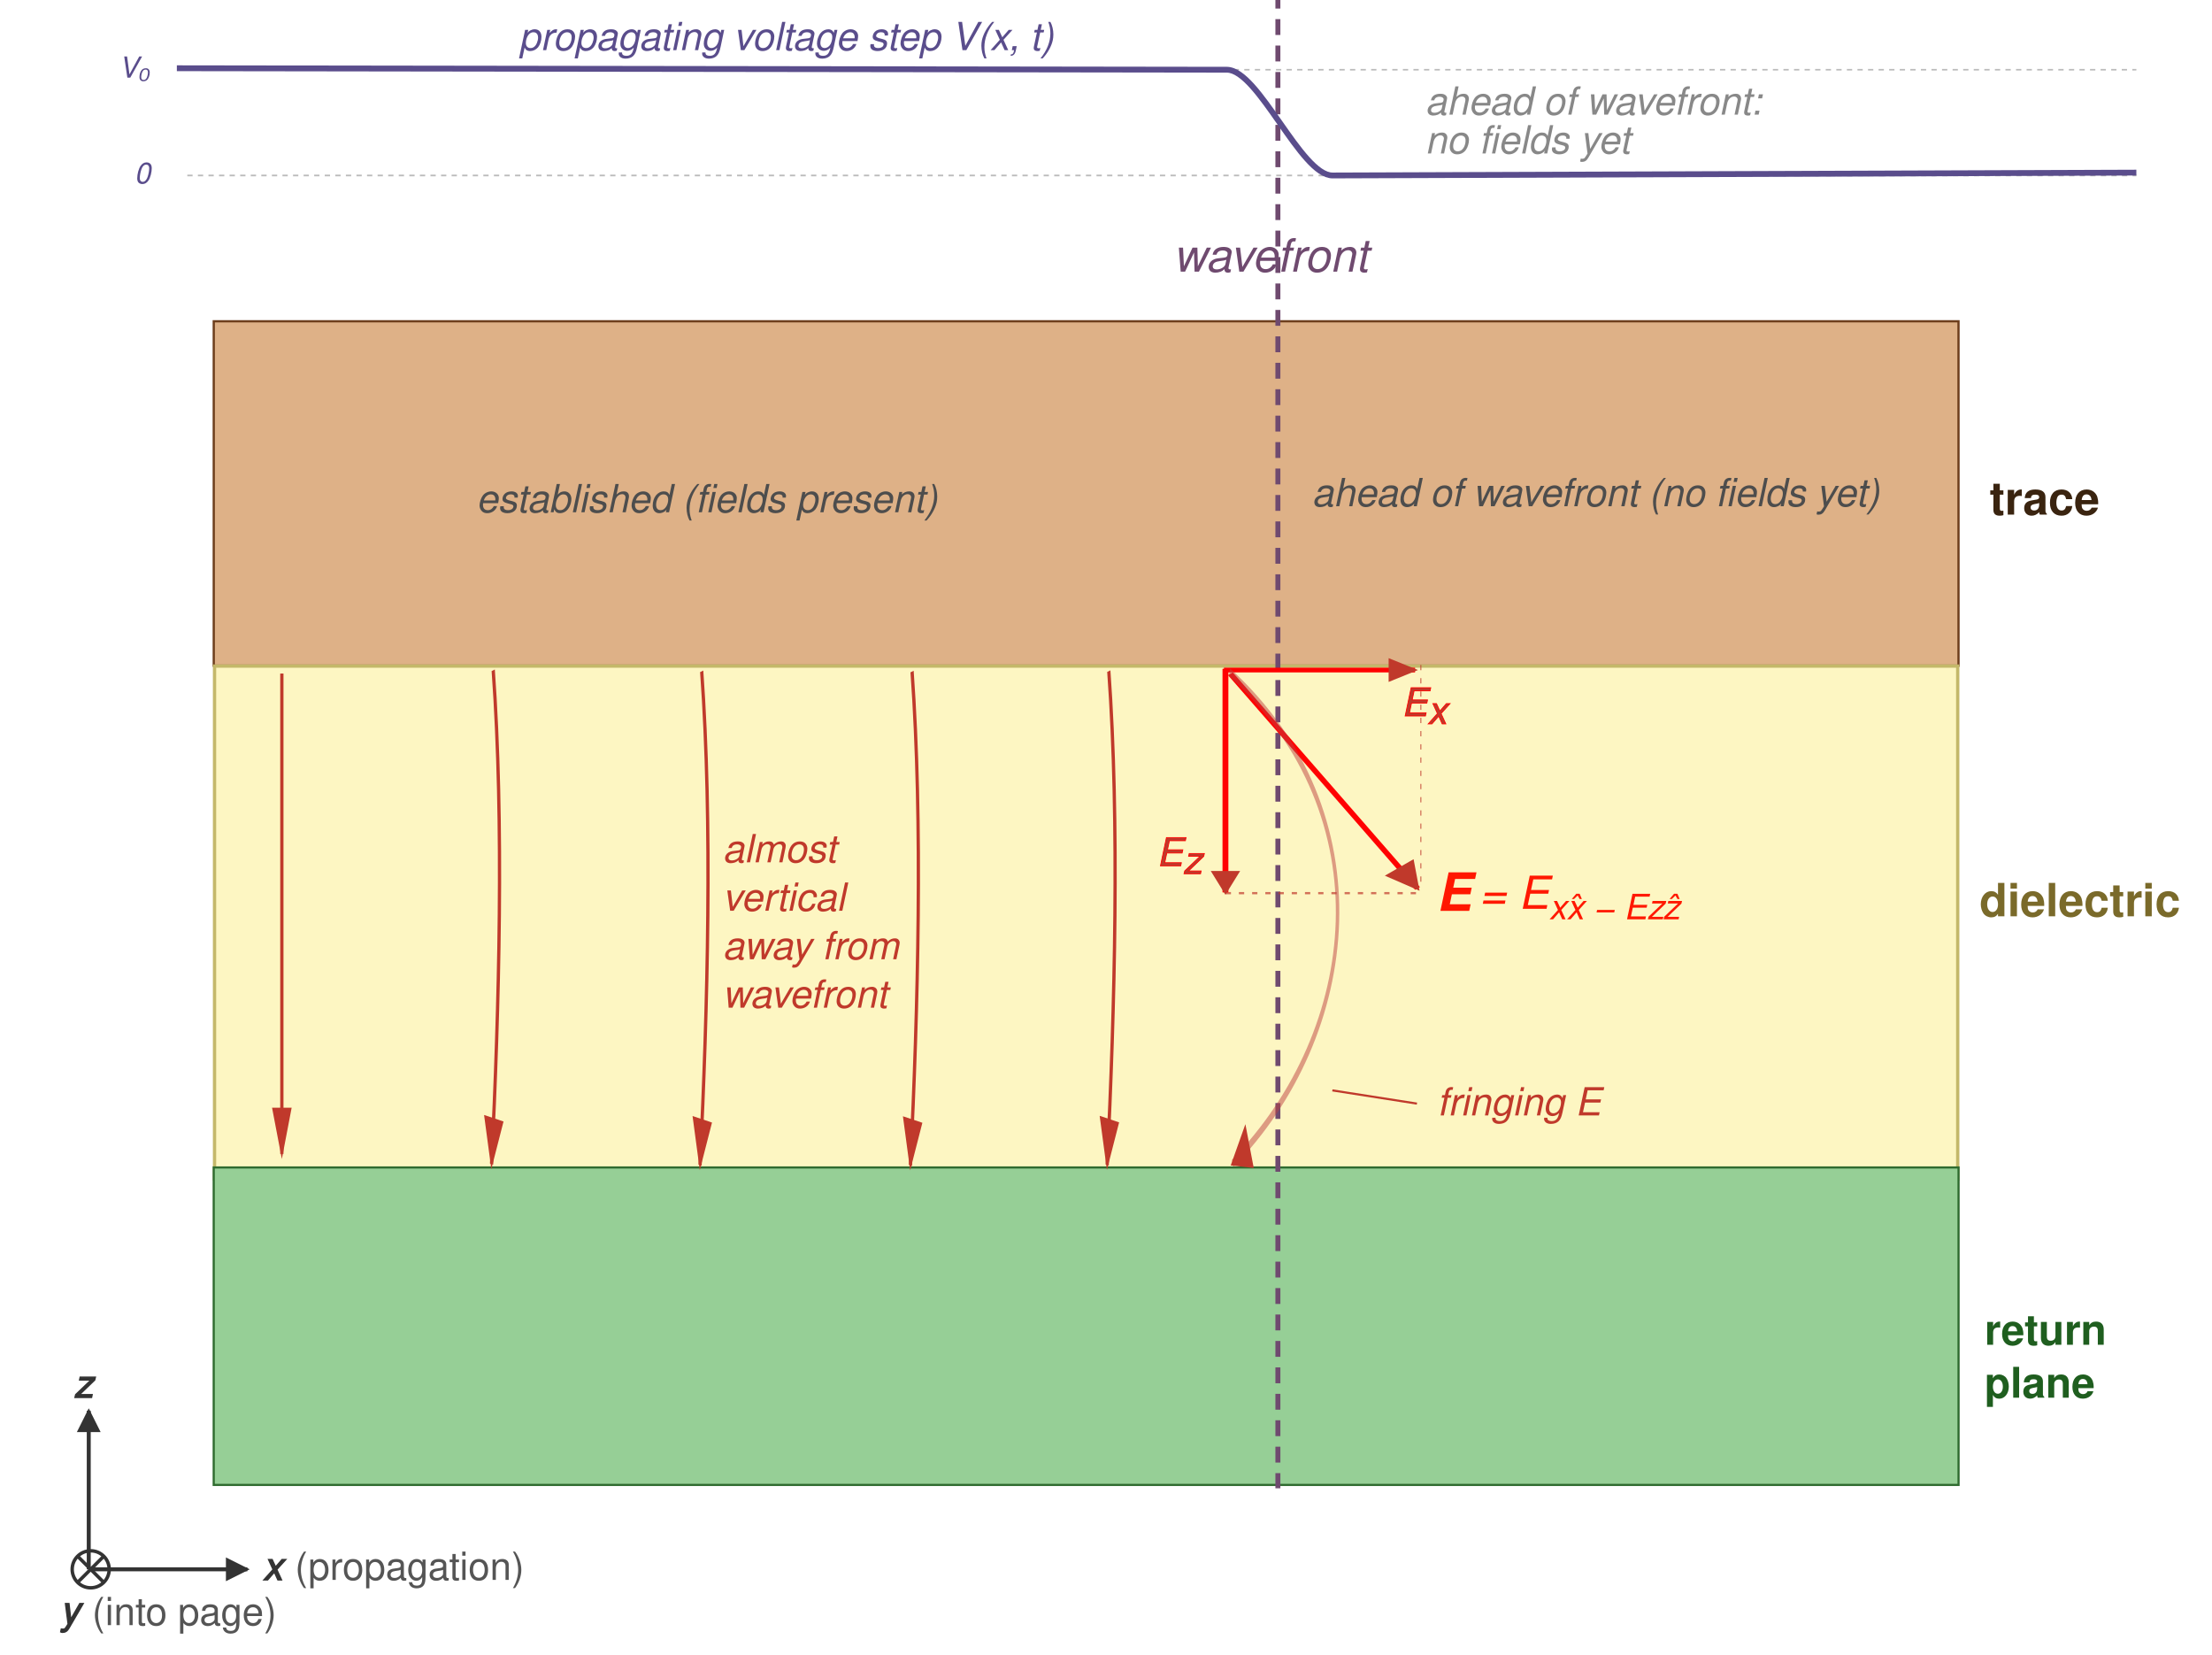
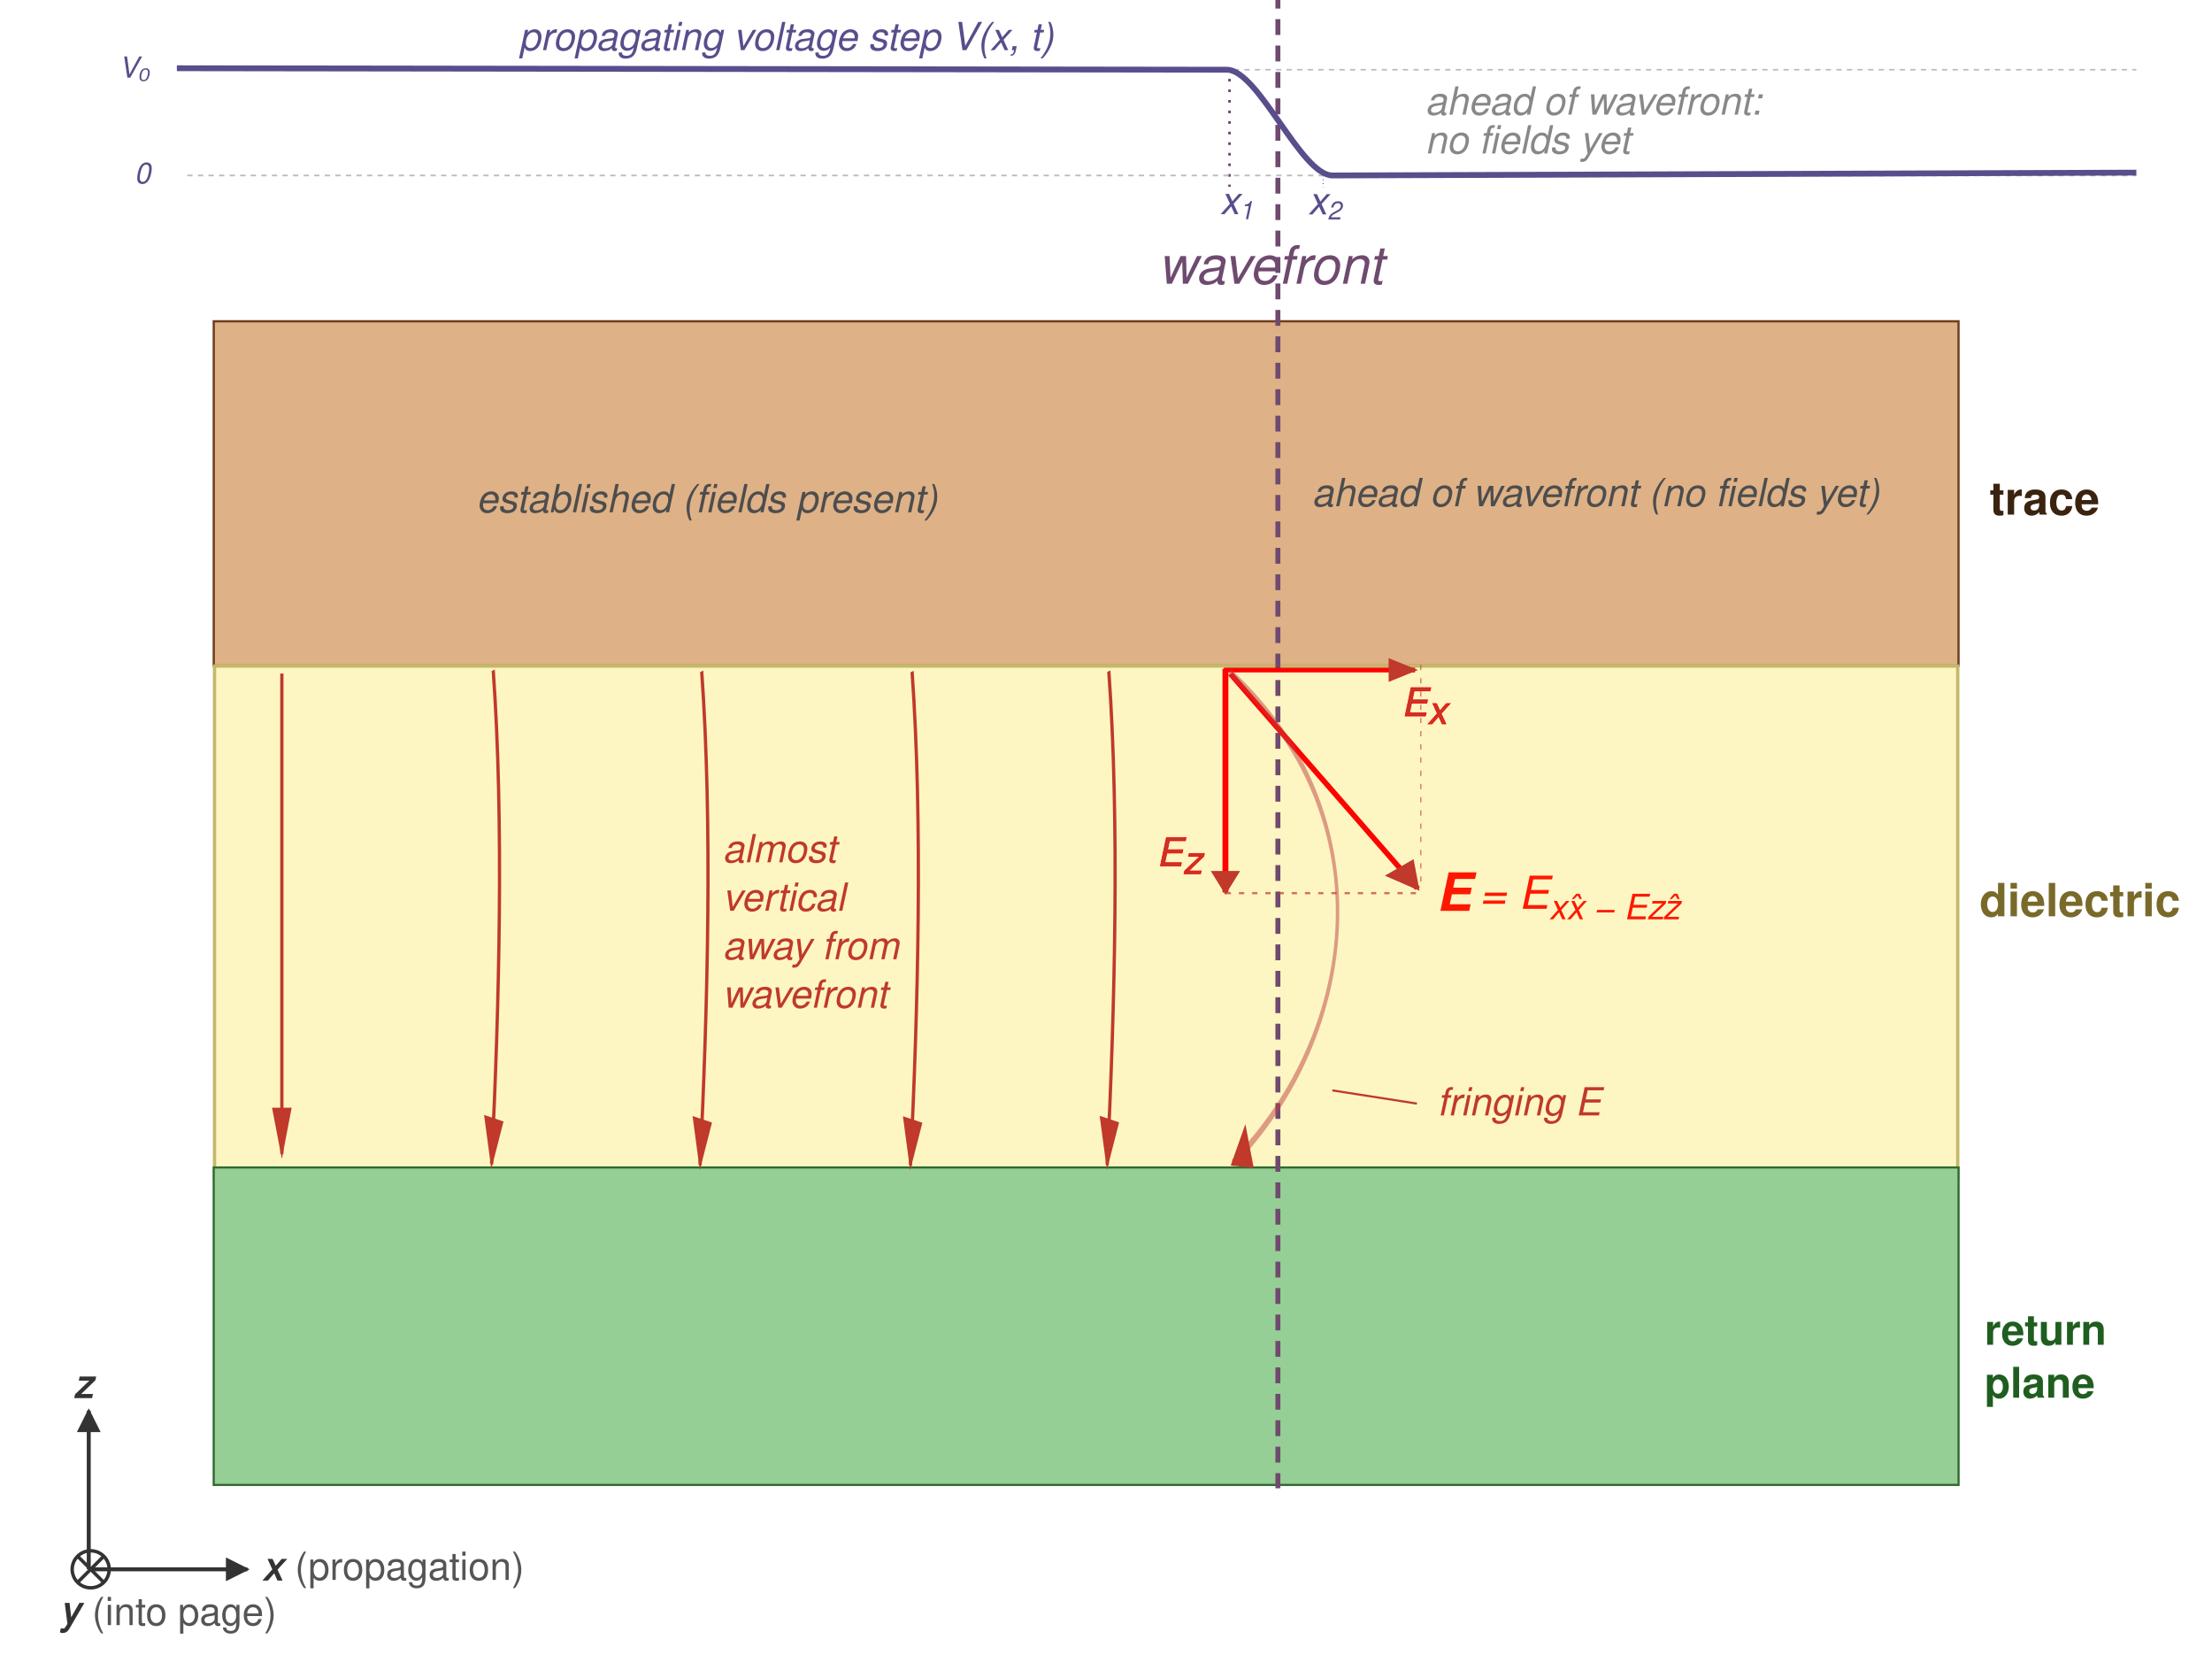
<svg xmlns="http://www.w3.org/2000/svg" viewBox="0 0 836.934 625.912" font-family="Helvetica, Arial, sans-serif" font-size="14px" version="1.1" id="svg75" width="836.934" height="625.912">
  <defs id="defs5">
    <marker id="arrE" viewBox="0 0 10 10" refX="9" refY="5" markerWidth="6" markerHeight="6" orient="auto-start-reverse">
      <path d="M 0,0 10,5 0,10 Z" fill="#c0392b" id="path1" />
    </marker>
    <marker id="arrEthin" viewBox="0 0 10 10" refX="9" refY="5" markerWidth="5" markerHeight="5" orient="auto-start-reverse">
      <path d="M 0,0 10,5 0,10 Z" fill="#c0392b" id="path2" />
    </marker>
    <marker id="arrI" viewBox="0 0 10 10" refX="9" refY="5" markerWidth="6" markerHeight="6" orient="auto-start-reverse">
      <path d="M 0,0 10,5 0,10 Z" fill="#333333" id="path3" />
    </marker>
    <marker id="arrAx" viewBox="0 0 10 10" refX="9" refY="5" markerWidth="6" markerHeight="6" orient="auto-start-reverse">
      <path d="M 0,0 10,5 0,10 Z" fill="#333333" id="path4" />
    </marker>
    <marker id="arrLeader" viewBox="0 0 10 10" refX="9" refY="5" markerWidth="5" markerHeight="5" orient="auto-start-reverse">
      <path d="M 0,0 10,5 0,10 Z" fill="#666666" id="path5" />
    </marker>
    <marker id="arrE-0" viewBox="0 0 10 10" refX="9" refY="5" markerWidth="6" markerHeight="6" orient="auto-start-reverse">
      <path d="M 0,0 10,5 0,10 Z" fill="#c0392b" id="path1-9" />
    </marker>
    <marker id="marker2" viewBox="0 0 10 10" refX="9" refY="5" markerWidth="6" markerHeight="6" orient="auto-start-reverse">
      <path d="M 0,0 10,5 0,10 Z" fill="#c0392b" id="path2-4" />
    </marker>
    <marker id="marker3" viewBox="0 0 10 10" refX="9" refY="5" markerWidth="6" markerHeight="6" orient="auto-start-reverse">
      <path d="M 0,0 10,5 0,10 Z" fill="#c0392b" id="path3-8" />
    </marker>
    <marker id="arrAx-5" viewBox="0 0 10 10" refX="9" refY="5" markerWidth="6" markerHeight="6" orient="auto-start-reverse">
      <path d="M 0,0 10,5 0,10 Z" fill="#333333" id="path4-5" />
    </marker>
    <marker id="marker1" viewBox="0 0 10 10" refX="9" refY="5" markerWidth="6" markerHeight="6" orient="auto-start-reverse">
      <path d="M 0,0 10,5 0,10 Z" fill="#333333" id="path1-1" />
    </marker>
    <marker id="arrE-3" viewBox="0 0 10 10" refX="9" refY="5" markerWidth="6" markerHeight="6" orient="auto-start-reverse">
      <path d="M 0,0 10,5 0,10 Z" fill="#c0392b" id="path1-4" />
    </marker>
    <marker id="marker1-6" viewBox="0 0 10 10" refX="9" refY="5" markerWidth="6" markerHeight="6" orient="auto-start-reverse">
      <path d="M 0,0 10,5 0,10 Z" fill="#c0392b" id="path1-6" />
    </marker>
    <marker id="marker2-0" viewBox="0 0 10 10" refX="9" refY="5" markerWidth="6" markerHeight="6" orient="auto-start-reverse">
      <path d="M 0,0 10,5 0,10 Z" fill="#c0392b" id="path2-3" />
    </marker>
    <marker id="marker3-8" viewBox="0 0 10 10" refX="9" refY="5" markerWidth="6" markerHeight="6" orient="auto-start-reverse">
      <path d="M 0,0 10,5 0,10 Z" fill="#c0392b" id="path3-0" />
    </marker>
    <marker id="marker4" viewBox="0 0 10 10" refX="9" refY="5" markerWidth="6" markerHeight="6" orient="auto-start-reverse">
      <path d="M 0,0 10,5 0,10 Z" fill="#c0392b" id="path4-1" />
    </marker>
    <marker id="arrE-8" viewBox="0 0 10 10" refX="9" refY="5" markerWidth="6" markerHeight="6" orient="auto-start-reverse">
      <path d="M 0,0 10,5 0,10 Z" fill="#c0392b" id="path1-3" />
    </marker>
    <marker id="marker2-5" viewBox="0 0 10 10" refX="9" refY="5" markerWidth="6" markerHeight="6" orient="auto-start-reverse">
      <path d="M 0,0 10,5 0,10 Z" fill="#c0392b" id="path2-1" />
    </marker>
    <marker id="marker3-2" viewBox="0 0 10 10" refX="9" refY="5" markerWidth="6" markerHeight="6" orient="auto-start-reverse">
      <path d="M 0,0 10,5 0,10 Z" fill="#c0392b" id="path3-01" />
    </marker>
    <marker id="marker4-6" viewBox="0 0 10 10" refX="9" refY="5" markerWidth="6" markerHeight="6" orient="auto-start-reverse">
      <path d="M 0,0 10,5 0,10 Z" fill="#c0392b" id="path4-4" />
    </marker>
    <marker id="marker5" viewBox="0 0 10 10" refX="9" refY="5" markerWidth="6" markerHeight="6" orient="auto-start-reverse">
      <path d="M 0,0 10,5 0,10 Z" fill="#c0392b" id="path5-0" />
    </marker>
    <marker id="arrE-0-0" viewBox="0 0 10 10" refX="9" refY="5" markerWidth="6" markerHeight="6" orient="auto-start-reverse">
      <path d="M 0,0 10,5 0,10 Z" fill="#c0392b" id="path1-9-9" />
    </marker>
    <marker id="arrE-0-0-8" viewBox="0 0 10 10" refX="9" refY="5" markerWidth="6" markerHeight="6" orient="auto-start-reverse">
      <path d="M 0,0 10,5 0,10 Z" fill="#c0392b" id="path1-9-9-2" />
    </marker>
    <marker id="arrE-0-0-8-5" viewBox="0 0 10 10" refX="9" refY="5" markerWidth="6" markerHeight="6" orient="auto-start-reverse">
      <path d="M 0,0 10,5 0,10 Z" fill="#c0392b" id="path1-9-9-2-1" />
    </marker>
    <marker id="arrE-0-0-8-1" viewBox="0 0 10 10" refX="9" refY="5" markerWidth="6" markerHeight="6" orient="auto-start-reverse">
      <path d="M 0,0 10,5 0,10 Z" fill="#c0392b" id="path1-9-9-2-5" />
    </marker>
  </defs>
  <g id="g1-2" transform="translate(-77.12341,-174.3984)" style="display:inline">
    <rect x="157.999" y="295.925" width="660.149" height="130.279" fill="#deb187" stroke="#6e3f1d" stroke-width="0.851" id="rect6" />
    <rect x="158.074" y="396.769" width="660" height="30" fill="#a86628" opacity="0.3" stroke="none" id="rect7" style="display:none" />
    <rect x="158.296" y="426.353" width="659.555" height="194" fill="#fdf6c2" stroke="#c4b86a" stroke-width="1.245" id="rect8" />
    <rect x="157.982" y="616.008" width="660.183" height="120.083" fill="#4ea94e" stroke="#2f6b2f" stroke-width="0.817" id="rect9" style="fill:#96cf96;fill-opacity:1" />
    <rect x="157.434" y="615.461" width="660" height="30" fill="#1f5e1f" opacity="0.28" stroke="none" id="rect10" style="display:none" />
    <text x="829.91" y="369.067" fill="#3a2410" font-weight="bold" id="text10-7" style="font-size:17.333px">trace</text>
    <text x="826.074" y="521" fill="#7a6a2a" id="text12-4" style="font-size:17.333px">
      <tspan style="font-style:normal;font-variant:normal;font-weight:bold;font-stretch:normal;font-family:Helvetica, Arial, sans-serif;-inkscape-font-specification:'Helvetica, Arial, sans-serif Bold'" id="tspan3-2">dielectric</tspan>
    </text>
    <text x="827.99" y="683.084" fill="#1f5e1f" font-weight="bold" id="text14-5" style="font-size:16px;stroke-width:1">
      <tspan id="tspan93" x="827.99" y="683.084" style="font-size:16px;stroke-width:1">return</tspan>
      <tspan id="tspan94" x="827.99" y="703.084" style="font-size:16px;stroke-width:1">plane</tspan>
    </text>
    <g stroke="#5a3a1a" stroke-width="0.8" fill="none" id="g15-7" transform="matrix(1.002988,0,0,0.9161738,94.73993,186.6673)" style="display:none">
      <path d="m 50,230 h -8 v 30 h 8" id="path15" />
    </g>
    <text x="123.828" y="415.409" fill="#5a3a1a" font-size="11px" font-style="italic" text-anchor="middle" id="text16" style="font-size:14.667px;display:none">δ</text>
    <g stroke="#1f5e1f" stroke-width="0.8" fill="none" id="g16" transform="matrix(1.005327,0,0,0.8533523,98.46896,327.8401)" style="display:none">
      <path d="m 50,340 h -8 v 30 h 8" id="path16" />
    </g>
    <text x="125.746" y="632.821" fill="#1f5e1f" font-size="11px" font-style="italic" text-anchor="middle" id="text17-7" style="font-size:14.667px;display:none">δ</text>
    <g stroke="#c0392b" stroke-width="2.4" fill="none" id="g24" transform="matrix(0.9923674,0,0,2.373388,100.1725,-192.21)" style="display:none;fill:#c13e3e;fill-opacity:0.54;stroke:#c0392b;stroke-opacity:0.5">
      <line x1="120" y1="265" x2="120" y2="335" marker-end="url(#arrE-3)" id="line20-9" style="fill:#c13e3e;fill-opacity:0.3;stroke:#c0392b;stroke-opacity:0.5;marker-end:url(#arrE-3)" />
      <line x1="200" y1="265" x2="200" y2="335" marker-end="url(#arrE-3)" id="line21-4" style="fill:#c13e3e;fill-opacity:0.3;stroke:#c0392b;stroke-opacity:0.5;marker-end:url(#arrE-3)" />
      <line x1="280" y1="265" x2="280" y2="335" marker-end="url(#arrE-3)" id="line22" style="fill:#c13e3e;fill-opacity:0.3;stroke:#c0392b;stroke-opacity:0.5;marker-end:url(#arrE-3)" />
      <line x1="360" y1="265" x2="360" y2="335" marker-end="url(#arrE-3)" id="line23-7" style="fill:#c13e3e;fill-opacity:0.3;stroke:#c0392b;stroke-opacity:0.5;marker-end:url(#arrE-3)" />
      <line x1="430" y1="265" x2="430" y2="335" marker-end="url(#arrE-3)" id="line24-9" style="fill:#c13e3e;fill-opacity:0.3;stroke:#c0392b;stroke-opacity:0.5;marker-end:url(#arrE-3)" />
    </g>
    <text x="826.778" y="411.371" fill="#3a2410" font-size="12px" font-style="italic" id="text10-0" style="font-size:14.667px;display:none">
      <tspan id="tspan1-31" x="0" y="0" style="font-size:14.667px">near-surface</tspan>
      <tspan id="tspan2-9" x="0" y="0" style="font-size:14.667px">layer</tspan>
    </text>
    <text x="828.214" y="624.629" fill="#3a2410" font-size="12px" font-style="italic" id="text10-0-4" style="font-size:14.667px;display:none">
      <tspan id="tspan1-3" x="0" y="0" style="font-size:14.667px">near-surface</tspan>
      <tspan id="tspan2-1" x="0" y="0" style="font-size:14.667px">layer</tspan>
    </text>
  </g>
  <line x1="483.502" y1="-272.764" x2="483.502" y2="562.964" stroke="#6f4a6f" stroke-width="1.879" stroke-dasharray="6, 4" id="line12" />
-   <text x="480.842" y="102.742" fill="#6f4a6f" font-style="italic" font-size="13px" id="text13" style="font-size:17.333px;text-align:center;text-anchor:middle">wavefront</text>
+   <line x1="465.201" y1="25.829" x2="465.201" y2="70.659" stroke="#6f4a6f" stroke-width="0.435" stroke-dasharray="6, 4" id="line12-4" style="stroke-width:1;stroke-dasharray:1,3;stroke-dashoffset:0" />
+   <line x1="500.599" y1="64.889" x2="500.599" y2="70.828" stroke="#6f4a6f" stroke-width="0.435" stroke-dasharray="6, 4" id="line12-4-5" style="stroke-width:0.364;stroke-dasharray:0.364, 1.092;stroke-dashoffset:0" />
+   <text x="480.842" y="107.338" fill="#6f4a6f" font-style="italic" font-size="13px" id="text13" style="font-size:20px;text-align:center;text-anchor:middle">wavefront</text>
  <text x="180.214" y="193.78" fill="#777777" font-size="12px" font-style="italic" id="text14" style="font-size:14.667px;fill:#4d4d4d;fill-opacity:1">established (fields present)</text>
  <text x="496.337" y="191.491" fill="#888888" font-size="12px" font-style="italic" id="text15" style="font-size:14.667px;fill:#4d4d4d;fill-opacity:1">ahead of wavefront (no fields yet)</text>
  <text x="273.389" y="326.18" fill="#c0392b" font-style="italic" font-size="12px" id="text17" style="font-size:14.667px">
    <tspan id="tspan75" x="273.389" y="326.18" style="font-size:14.667px">almost</tspan>
    <tspan x="273.389" y="344.513" style="font-size:14.667px" id="tspan4">vertical</tspan>
    <tspan id="tspan76" x="273.389" y="362.847" style="font-size:14.667px">away from</tspan>
    <tspan x="273.389" y="381.18" style="font-size:14.667px" id="tspan6">wavefront</tspan>
  </text>
  <line x1="537.589" y1="251.52" x2="537.589" y2="336.351" stroke="#c0392b" stroke-width="0.439" stroke-dasharray="2, 3" opacity="0.7" id="line18" />
  <line x1="463.746" y1="337.85" x2="535.765" y2="337.85" stroke="#c0392b" stroke-width="0.84" stroke-dasharray="2, 3" opacity="0.7" id="line19" />
  <text x="530.332" y="270.831" fill="#c0392b" font-style="italic" font-size="14px" id="text21" style="font-size:14.667px;stroke:#ff0101;stroke-width:0.3;stroke-dasharray:none;stroke-opacity:1">E<tspan font-size="11px" dy="3" id="tspan20" style="font-size:14.667px;stroke:#ff0101;stroke-width:0.3;stroke-dasharray:none;stroke-opacity:1">x</tspan>
  </text>
  <text x="437.742" y="327.528" fill="#c0392b" font-style="italic" font-size="14px" id="text23" style="font-size:14.667px;stroke:#ff0101;stroke-width:0.3;stroke-dasharray:none;stroke-opacity:1">E<tspan font-size="11px" dy="3" id="tspan22" style="font-size:14.667px;stroke:#ff0101;stroke-width:0.3;stroke-dasharray:none;stroke-opacity:1">z</tspan>
  </text>
  <g id="g1" transform="matrix(1.051997,0,0,0.8529644,68.74608,41.92712)" style="stroke:#ff0101;stroke-width:2.1;stroke-dasharray:none;stroke-opacity:1">
    <line x1="374.855" y1="247.984" x2="443.586" y2="247.984" stroke="#c0392b" stroke-width="1.627" stroke-dasharray="6, 3" marker-end="url(#arrEthin)" id="line20" style="stroke:#ff0101;stroke-width:2.111;stroke-dasharray:none;stroke-opacity:1" />
    <line x1="375.395" y1="247.445" x2="375.395" y2="346.597" stroke="#c0392b" stroke-width="1.539" stroke-dasharray="6, 3" marker-end="url(#arrEthin)" id="line21" style="stroke:#ff0101;stroke-width:2.111;stroke-dasharray:none;stroke-opacity:1" />
    <line x1="377.179" y1="249.661" x2="444.472" y2="344.835" stroke="#c0392b" stroke-width="1.742" marker-end="url(#arrE)" id="line23" style="stroke:#ff0101;stroke-width:2.111;stroke-dasharray:none;stroke-opacity:1" />
  </g>
  <g id="g2" transform="translate(29.34493,65.76093)">
    <text x="514.071" y="278.791" fill="#c0392b" font-weight="bold" font-style="italic" font-size="20px" id="text24" style="fill:#ff1800;fill-opacity:1;stroke:#ff0000;stroke-width:0;stroke-dasharray:none;stroke-opacity:1">E</text>
    <text x="530.416" y="278.013" fill="#c0392b" font-size="17.214px" font-style="italic" id="text27" style="fill:#ff1800;fill-opacity:1;stroke-width:0;stroke-dasharray:none">= E<tspan font-size="13.242px" dy="3.972 -3.972 0 0 0 0 0 3.972 -3.972" id="tspan24" style="fill:#ff1800;fill-opacity:1;stroke-width:0;stroke-dasharray:none">xx̂ − Ezẑ</tspan>
    </text>
  </g>
  <g transform="translate(293.3948,656.0908)" id="g75">
    
    
    
    
  </g>
  <g stroke="#c0392b" stroke-width="1.7" fill="none" id="g43" transform="matrix(0.9050399,0,0,2.102749,3.265347,34.95629)" style="stroke-width:1.208;stroke-dasharray:none">
    <path d="m 504.14,104.271 c 6.027,25.689 3.377,59.52 -0.922,88.902" marker-end="url(#arrE-0)" id="path39" style="display:none;stroke:#bf4040;stroke-width:1.208;stroke-dasharray:none;stroke-dashoffset:3.4;stroke-opacity:0.5;marker-end:url(#arrE-0)" />
    <path d="m 514.114,104.615 c 17.557,34.132 12.457,62.966 -0.168,89.246" marker-end="url(#arrE-0)" id="path40" style="display:none;stroke:#bf4040;stroke-width:1.208;stroke-dasharray:none;stroke-dashoffset:0;stroke-opacity:0.5;marker-end:url(#arrE-0)" />
    <path d="m 510.408,104.298 c 65.042,25.596 54.816,64.673 1.287,88.377" marker-end="url(#arrE-0)" id="path43" style="stroke:#bf4040;stroke-width:1.435;stroke-dasharray:none;stroke-dashoffset:2.417;stroke-opacity:0.5;marker-end:url(#arrE-0)" />
  </g>
  <g id="g6">
    <text x="543.768" y="421.929" fill="#c0392b" font-style="italic" font-size="13px" id="text43" style="font-size:14.667px">
      <tspan id="tspan9" x="543.768" y="421.929" style="font-size:14.667px">fringing E</tspan>
    </text>
    <line x1="536.113" y1="417.456" x2="504.113" y2="412.456" stroke="#c0392b" stroke-width="0.8" id="line44" />
  </g>
  <g stroke="#333333" fill="#333333" id="g49" transform="translate(4.068853,296.2008)">
    <line x1="29.51" y1="297.413" x2="89.51" y2="297.413" stroke-width="1.5" marker-end="url(#arrAx-5)" id="line45" style="marker-end:url(#arrAx-5)" />
    <text x="95.51" y="301.413" font-style="italic" id="text45" style="font-size:14.667px;stroke-width:0.5;stroke-dasharray:none">x</text>
    <text x="107.51" y="301.413" font-size="11px" fill="#555555" id="text46" style="font-size:14.667px;stroke-width:0;stroke-dasharray:none">(propagation)</text>
    <line x1="29.51" y1="297.413" x2="29.51" y2="237.413" stroke-width="1.5" marker-end="url(#arrAx-5)" id="line46" style="marker-end:url(#arrAx-5)" />
    <text x="23.853" y="232.413" font-style="italic" id="text47" style="font-size:14.667px;stroke-width:0.5;stroke-dasharray:none">z</text>
    <g transform="translate(64.51049,297.4126)" id="g48">
      <circle r="7" fill="none" stroke="#333333" stroke-width="1.3" id="circle47" cx="-34.266" cy="0" />
      <line x1="-39.266" y1="-5" x2="-29.266" y2="5" stroke="#333333" stroke-width="1.3" id="line47" />
      <line x1="-29.266" y1="-5" x2="-39.266" y2="5" stroke="#333333" stroke-width="1.3" id="line48" />
    </g>
    <text x="18.769" y="318.056" font-style="italic" id="text48" style="font-size:14.667px;stroke-width:0.5;stroke-dasharray:none">y</text>
    <text x="30.769" y="318.545" font-size="11px" fill="#555555" id="text49" style="font-size:14.667px;stroke-width:0;stroke-dasharray:none">(into page)</text>
  </g>
  <g id="g15" transform="translate(-15.80267,81.37382)">
    <line x1="86.673" y1="-15" x2="824.116" y2="-15" stroke="#bbbbbb" stroke-width="0.634" stroke-dasharray="2, 2" id="line10" />
    <line x1="170.589" y1="-55" x2="824.116" y2="-55" stroke="#bbbbbb" stroke-width="0.597" stroke-dasharray="2, 2" id="line11" />
    <path d="M 82.717,-55.559 480,-55 c 12,0.017 28,40.043 40,40 l 304.116,-1.079" fill="none" stroke="#5a4d8c" stroke-width="2.2" id="path11" />
    <text x="72.747" y="-52" fill="#5a4d8c" font-size="11px" text-anchor="end" font-style="italic" id="text11-0">V₀</text>
    <text x="72.747" y="-12" fill="#5a4d8c" font-size="11px" text-anchor="end" font-style="italic" id="text12-9">0</text>
    <text x="212.078" y="-62.396" fill="#5a4d8c" font-size="12px" font-style="italic" id="text13-4" style="font-size:14.667px">propagating voltage step V(x, t)</text>
+     <text x="477.406" y="-0.359" fill="#5a4d8c" font-size="12px" font-style="italic" id="text13-4-9" style="font-size:14.667px">x<tspan style="font-size:65%;baseline-shift:sub" id="tspan1">1</tspan>
+     </text>
+     <text x="510.692" y="-0.264" fill="#5a4d8c" font-size="12px" font-style="italic" id="text13-4-9-8" style="font-size:14.667px">x<tspan style="font-size:65%;baseline-shift:sub" id="tspan1-8">2</tspan>
+     </text>
    <text x="555" y="-38" fill="#888888" font-size="12px" font-style="italic" id="text14-8" style="font-size:14.667px;line-height:1">
      <tspan id="tspan5" x="555" y="-38" style="font-size:14.667px;line-height:1">ahead of wavefront:</tspan>
      <tspan id="tspan7" x="555" y="-23.333" style="font-size:14.667px;line-height:1">no fields yet</tspan>
    </text>
  </g>
  <g stroke="#c0392b" stroke-width="2.4" fill="none" id="g24-6" transform="matrix(0.9913701,0,0,2.595749,-12.32166,-433.0969)" style="stroke-width:1.247;stroke-dasharray:none">
    <line x1="120" y1="265" x2="120" y2="335" marker-end="url(#arrE-8)" id="line20-1" style="stroke-width:1.247;stroke-dasharray:none;marker-end:url(#arrE-8)" />
    <path d="m 435.609,264.651 c 4.118,22.011 2.308,48.949 -0.63,71.957" marker-end="url(#arrE-0-0)" id="path39-8" style="stroke:#c0392b;stroke-width:1.247;stroke-dasharray:none;stroke-dashoffset:3.4;stroke-opacity:1;marker-end:url(#arrE-0-0)" />
    <path d="m 360.523,264.711 c 4.118,22.011 2.308,48.949 -0.63,71.957" marker-end="url(#arrE-0-0-8)" id="path39-8-5" style="stroke:#c0392b;stroke-width:1.247;stroke-dasharray:none;stroke-dashoffset:3.4;stroke-opacity:1;marker-end:url(#arrE-0-0-8)" />
    <path d="m 280.234,264.679 c 4.118,22.011 2.308,48.949 -0.63,71.957" marker-end="url(#arrE-0-0-8-5)" id="path39-8-5-1" style="stroke:#c0392b;stroke-width:1.247;stroke-dasharray:none;stroke-dashoffset:3.4;stroke-opacity:1;marker-end:url(#arrE-0-0-8-5)" />
    <path d="m 200.668,264.524 c 4.118,22.011 2.308,48.949 -0.63,71.957" marker-end="url(#arrE-0-0-8-1)" id="path39-8-5-7" style="stroke:#c0392b;stroke-width:1.247;stroke-dasharray:none;stroke-dashoffset:3.4;stroke-opacity:1;marker-end:url(#arrE-0-0-8-1)" />
  </g>
</svg>
